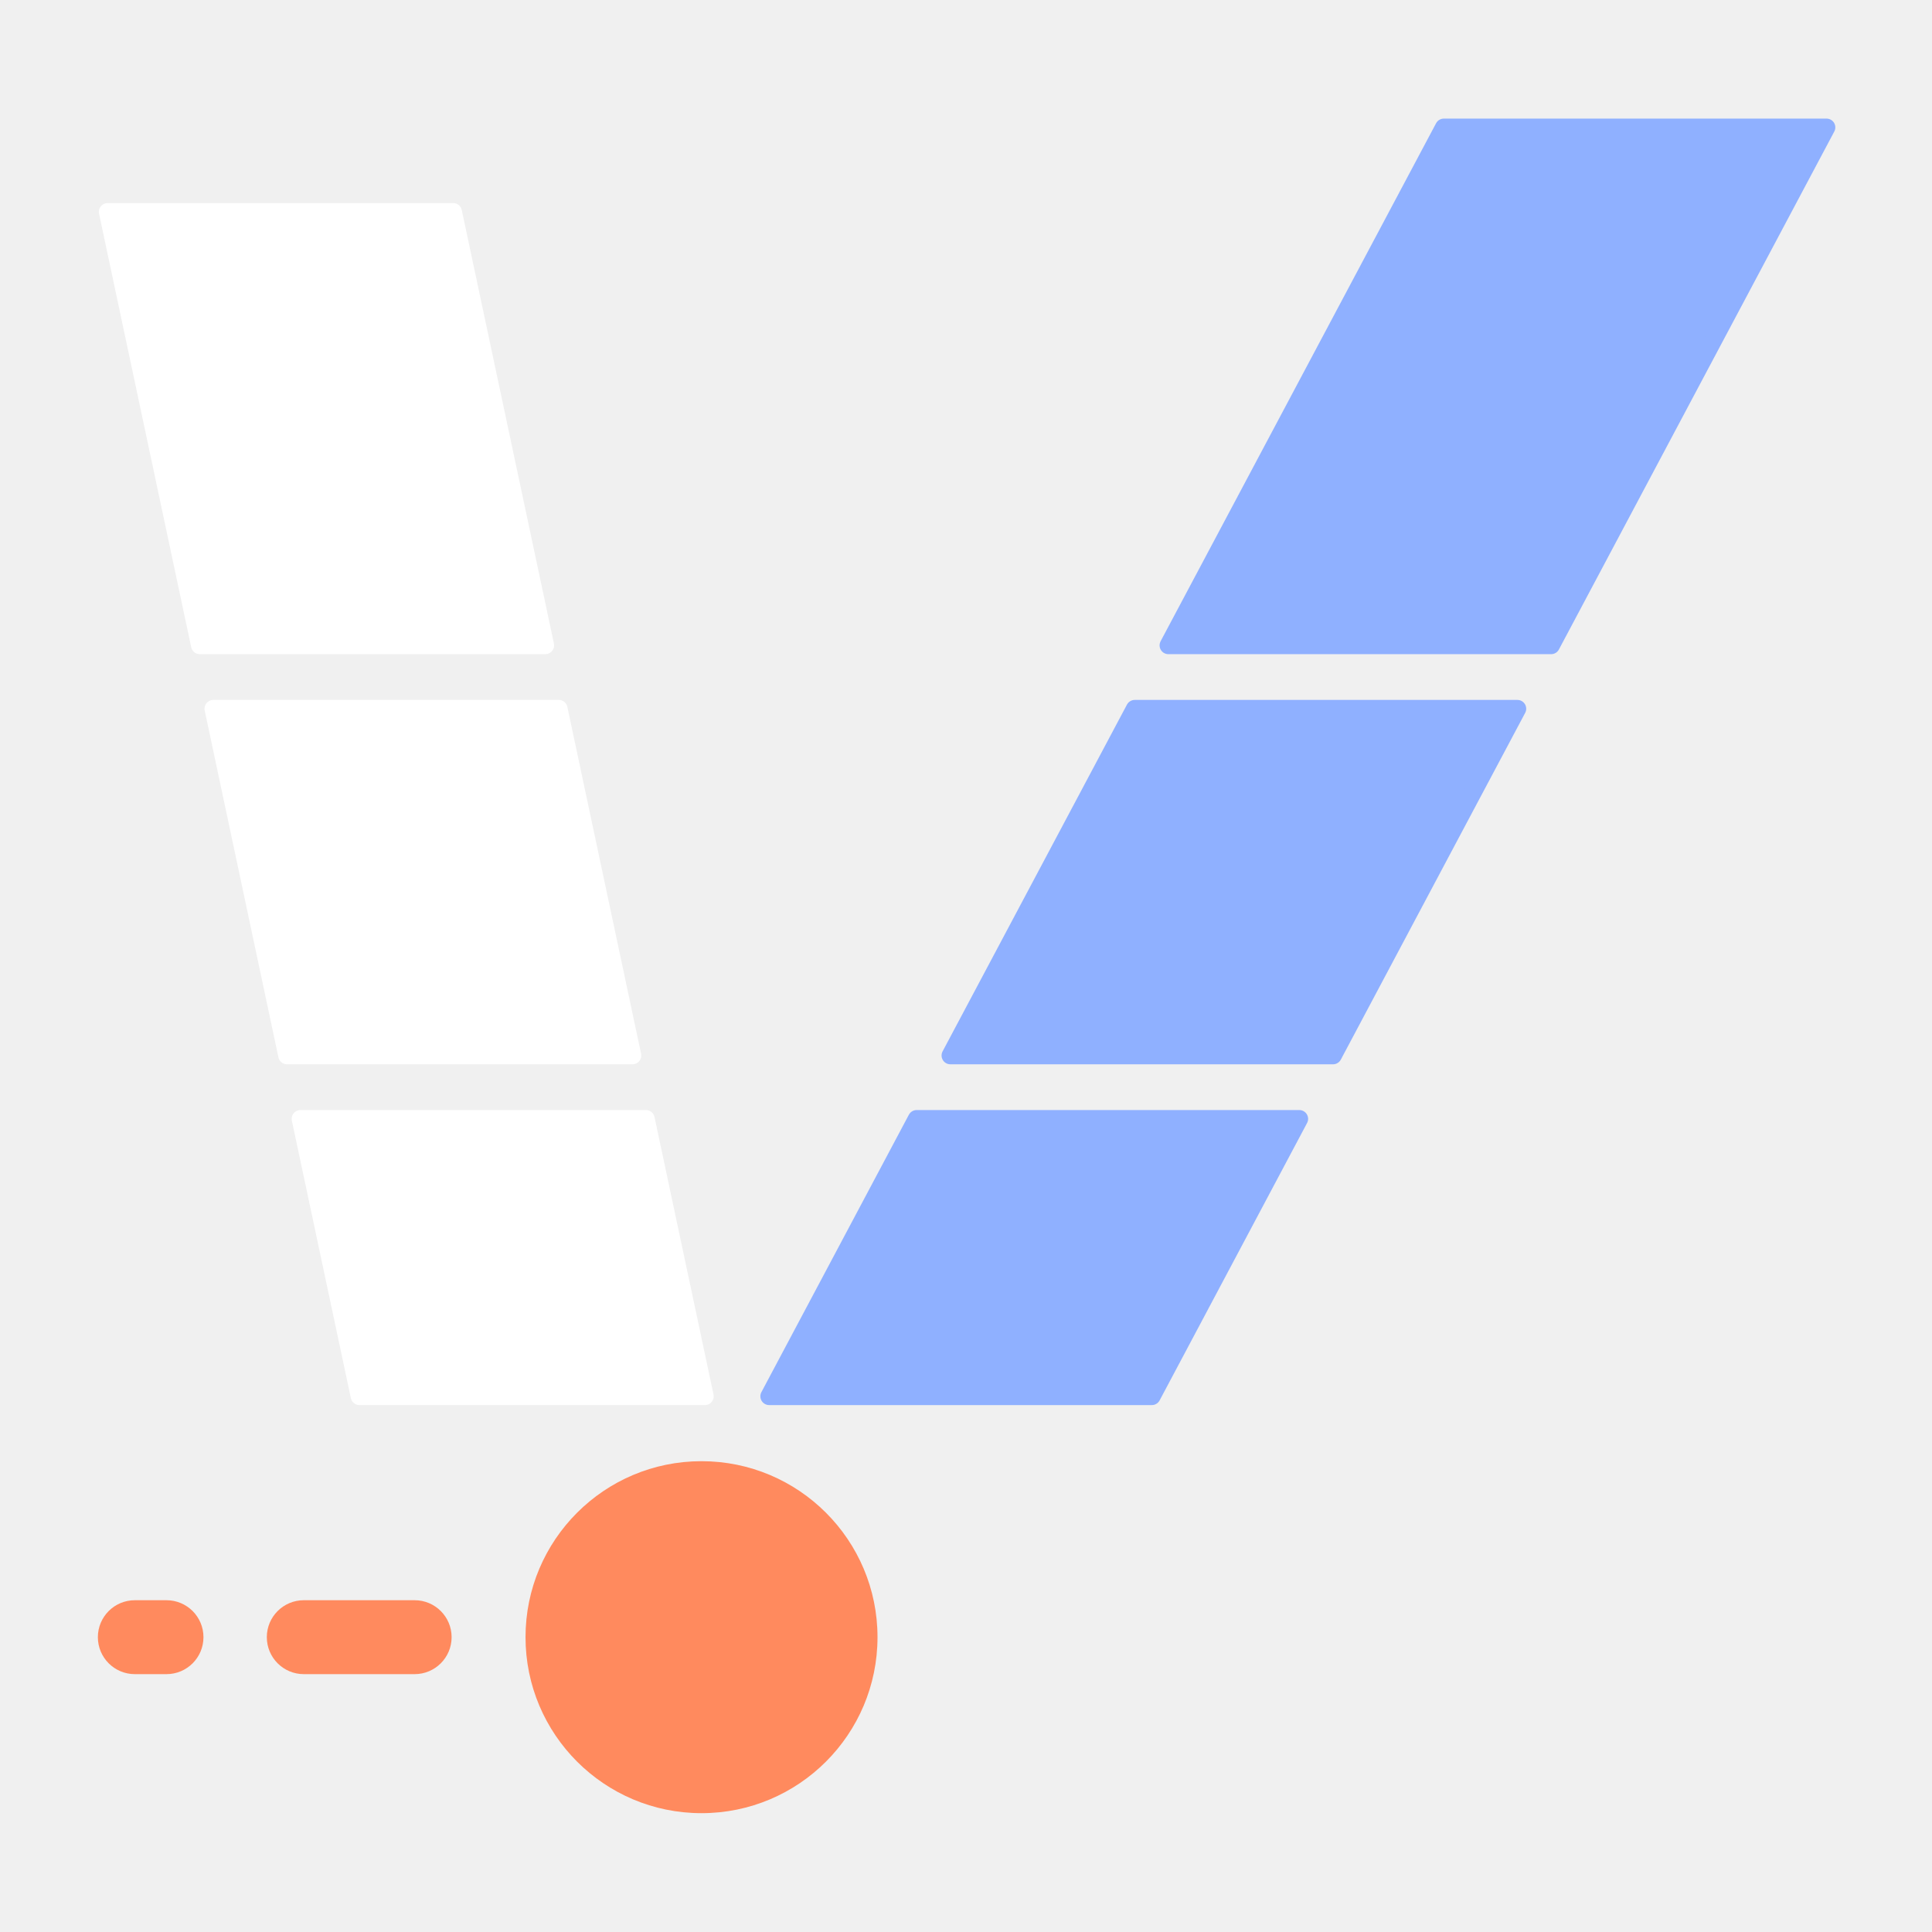
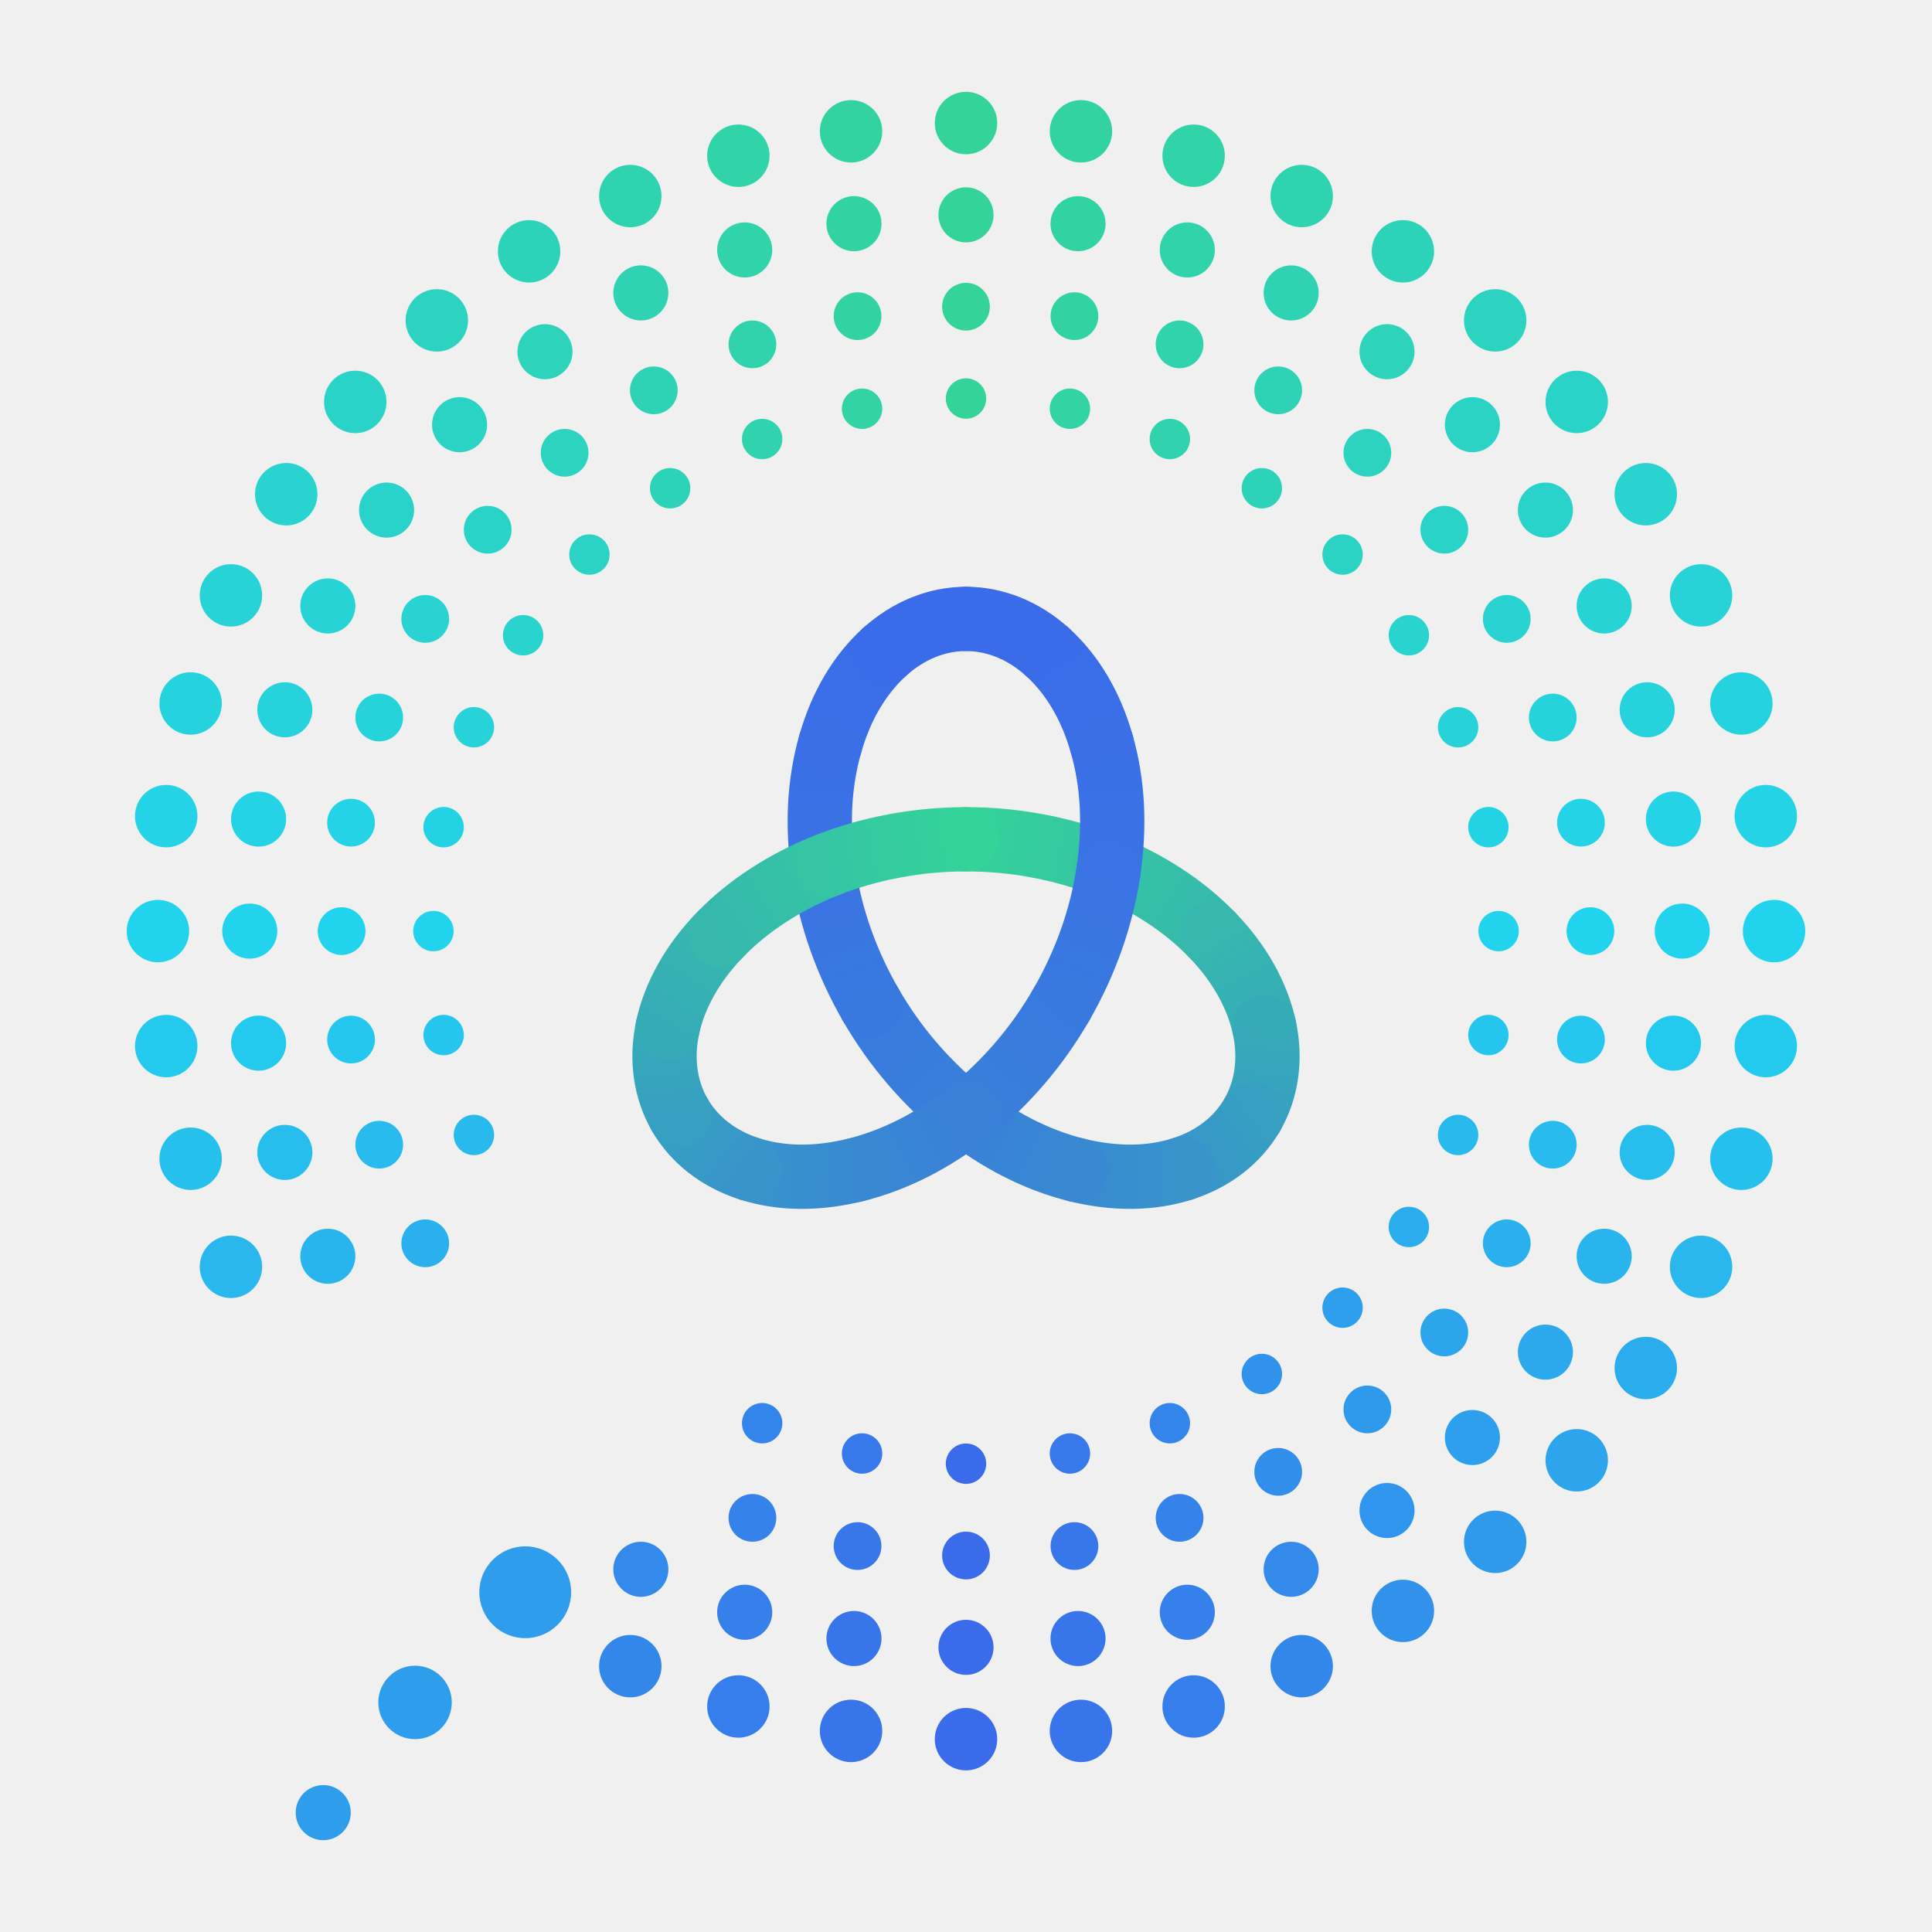
- <svg xmlns="http://www.w3.org/2000/svg" width="1000" height="1000" viewBox="0 0 1000 1000" role="img" aria-label="VereinsFlow">
-   <g transform="translate(-98.48 255.41) scale(3.6437)">
-     <rect x="64.93" y="157.22" width="26.25" height="10.50" rx="5.25" fill="#FF8A5E" />
-     <rect x="40.93" y="157.22" width="15.00" height="10.50" rx="5.25" fill="#FF8A5E" />
-     <path d="M42.32 -40.00 L91.40 -40.00 L104.49 21.58 L55.41 21.58 Z" fill="#FFFFFF" stroke="#FFFFFF" stroke-width="2.5" stroke-linejoin="round" />
-     <path d="M57.33 30.58 L106.40 30.58 L116.87 79.84 L67.80 79.84 Z" fill="#FFFFFF" stroke="#FFFFFF" stroke-width="2.5" stroke-linejoin="round" />
-     <path d="M69.71 88.84 L118.78 88.84 L127.16 128.25 L78.09 128.25 Z" fill="#FFFFFF" stroke="#FFFFFF" stroke-width="2.5" stroke-linejoin="round" />
-     <path d="M286.49 -52.00 L232.13 -52.00 L193.00 21.58 L247.37 21.58 Z" fill="#8FB0FF" stroke="#8FB0FF" stroke-width="2.5" stroke-linejoin="round" />
-     <path d="M242.58 30.58 L188.22 30.58 L162.03 79.84 L216.39 79.84 Z" fill="#8FB0FF" stroke="#8FB0FF" stroke-width="2.5" stroke-linejoin="round" />
-     <path d="M211.60 88.84 L157.24 88.84 L136.29 128.25 L190.65 128.25 Z" fill="#8FB0FF" stroke="#8FB0FF" stroke-width="2.5" stroke-linejoin="round" />
-     <circle cx="126.68" cy="162.47" r="25.00" fill="#FF8A5E" />
+ <svg xmlns="http://www.w3.org/2000/svg" width="210.4" height="210.4" viewBox="0 0 210.4 210.4" role="img" aria-label="VereinsFlow">
+   <defs>
+     <linearGradient id="vfzweissk0" gradientUnits="userSpaceOnUse" x1="105.2" y1="91.4" x2="120.31" y2="94.21">
+       <stop offset="0" stop-color="#34D399" />
+       <stop offset="1" stop-color="#35C5A4" />
+     </linearGradient>
+     <linearGradient id="vfzweissk1" gradientUnits="userSpaceOnUse" x1="120.31" y1="94.21" x2="131.98" y2="101.79">
+       <stop offset="0" stop-color="#35C5A4" />
+       <stop offset="1" stop-color="#36B8AE" />
+     </linearGradient>
+     <linearGradient id="vfzweissk2" gradientUnits="userSpaceOnUse" x1="131.98" y1="101.79" x2="137.69" y2="111.89">
+       <stop offset="0" stop-color="#36B8AE" />
+       <stop offset="1" stop-color="#36ABB8" />
+     </linearGradient>
+     <linearGradient id="vfzweissk3" gradientUnits="userSpaceOnUse" x1="137.69" y1="111.89" x2="136.38" y2="121.4">
+       <stop offset="0" stop-color="#36ABB8" />
+       <stop offset="1" stop-color="#379FC2" />
+     </linearGradient>
+     <linearGradient id="vfzweissk4" gradientUnits="userSpaceOnUse" x1="136.38" y1="121.4" x2="128.79" y2="127.29">
+       <stop offset="0" stop-color="#379FC2" />
+       <stop offset="1" stop-color="#3894CA" />
+     </linearGradient>
+     <linearGradient id="vfzweissk5" gradientUnits="userSpaceOnUse" x1="128.79" y1="127.29" x2="117.2" y2="127.4">
+       <stop offset="0" stop-color="#3894CA" />
+       <stop offset="1" stop-color="#3889D2" />
+     </linearGradient>
+     <linearGradient id="vfzweissk6" gradientUnits="userSpaceOnUse" x1="117.2" y1="127.4" x2="104.79" y2="121.08">
+       <stop offset="0" stop-color="#3889D2" />
+       <stop offset="1" stop-color="#3980D9" />
+     </linearGradient>
+     <linearGradient id="vfzweissk7" gradientUnits="userSpaceOnUse" x1="104.79" y1="121.08" x2="94.81" y2="109.4">
+       <stop offset="0" stop-color="#3980D9" />
+       <stop offset="1" stop-color="#3979DF" />
+     </linearGradient>
+     <linearGradient id="vfzweissk8" gradientUnits="userSpaceOnUse" x1="94.81" y1="109.4" x2="89.69" y2="94.91">
+       <stop offset="0" stop-color="#3979DF" />
+       <stop offset="1" stop-color="#3A73E4" />
+     </linearGradient>
+     <linearGradient id="vfzweissk9" gradientUnits="userSpaceOnUse" x1="89.69" y1="94.91" x2="90.42" y2="81.01">
+       <stop offset="0" stop-color="#3A73E4" />
+       <stop offset="1" stop-color="#3A6FE7" />
+     </linearGradient>
+     <linearGradient id="vfzweissk10" gradientUnits="userSpaceOnUse" x1="90.42" y1="81.01" x2="96.31" y2="71.02">
+       <stop offset="0" stop-color="#3A6FE7" />
+       <stop offset="1" stop-color="#3A6CE9" />
+     </linearGradient>
+     <linearGradient id="vfzweissk11" gradientUnits="userSpaceOnUse" x1="96.31" y1="71.02" x2="105.2" y2="67.4">
+       <stop offset="0" stop-color="#3A6CE9" />
+       <stop offset="1" stop-color="#3A6BEA" />
+     </linearGradient>
+     <linearGradient id="vfzweissk12" gradientUnits="userSpaceOnUse" x1="105.2" y1="67.4" x2="114.09" y2="71.02">
+       <stop offset="0" stop-color="#3A6BEA" />
+       <stop offset="1" stop-color="#3A6CE9" />
+     </linearGradient>
+     <linearGradient id="vfzweissk13" gradientUnits="userSpaceOnUse" x1="114.09" y1="71.02" x2="119.98" y2="81.01">
+       <stop offset="0" stop-color="#3A6CE9" />
+       <stop offset="1" stop-color="#3A6FE7" />
+     </linearGradient>
+     <linearGradient id="vfzweissk14" gradientUnits="userSpaceOnUse" x1="119.98" y1="81.01" x2="120.71" y2="94.91">
+       <stop offset="0" stop-color="#3A6FE7" />
+       <stop offset="1" stop-color="#3A73E4" />
+     </linearGradient>
+     <linearGradient id="vfzweissk15" gradientUnits="userSpaceOnUse" x1="120.71" y1="94.91" x2="115.59" y2="109.4">
+       <stop offset="0" stop-color="#3A73E4" />
+       <stop offset="1" stop-color="#3979DF" />
+     </linearGradient>
+     <linearGradient id="vfzweissk16" gradientUnits="userSpaceOnUse" x1="115.59" y1="109.4" x2="105.61" y2="121.08">
+       <stop offset="0" stop-color="#3979DF" />
+       <stop offset="1" stop-color="#3980D9" />
+     </linearGradient>
+     <linearGradient id="vfzweissk17" gradientUnits="userSpaceOnUse" x1="105.61" y1="121.08" x2="93.2" y2="127.4">
+       <stop offset="0" stop-color="#3980D9" />
+       <stop offset="1" stop-color="#3889D2" />
+     </linearGradient>
+     <linearGradient id="vfzweissk18" gradientUnits="userSpaceOnUse" x1="93.2" y1="127.4" x2="81.61" y2="127.29">
+       <stop offset="0" stop-color="#3889D2" />
+       <stop offset="1" stop-color="#3894CA" />
+     </linearGradient>
+     <linearGradient id="vfzweissk19" gradientUnits="userSpaceOnUse" x1="81.61" y1="127.29" x2="74.02" y2="121.4">
+       <stop offset="0" stop-color="#3894CA" />
+       <stop offset="1" stop-color="#379FC2" />
+     </linearGradient>
+     <linearGradient id="vfzweissk20" gradientUnits="userSpaceOnUse" x1="74.02" y1="121.4" x2="72.71" y2="111.89">
+       <stop offset="0" stop-color="#379FC2" />
+       <stop offset="1" stop-color="#36ABB8" />
+     </linearGradient>
+     <linearGradient id="vfzweissk21" gradientUnits="userSpaceOnUse" x1="72.71" y1="111.89" x2="78.42" y2="101.79">
+       <stop offset="0" stop-color="#36ABB8" />
+       <stop offset="1" stop-color="#36B8AE" />
+     </linearGradient>
+     <linearGradient id="vfzweissk22" gradientUnits="userSpaceOnUse" x1="78.42" y1="101.79" x2="90.09" y2="94.21">
+       <stop offset="0" stop-color="#36B8AE" />
+       <stop offset="1" stop-color="#35C5A4" />
+     </linearGradient>
+     <linearGradient id="vfzweissk23" gradientUnits="userSpaceOnUse" x1="90.09" y1="94.21" x2="105.2" y2="91.4">
+       <stop offset="0" stop-color="#35C5A4" />
+       <stop offset="1" stop-color="#34D399" />
+     </linearGradient>
+   </defs>
+   <circle cx="105.2" cy="13.4" r="3.4" fill="#34D399" />
+   <circle cx="117.72" cy="14.3" r="3.4" fill="#32D3A1" />
+   <circle cx="129.99" cy="16.96" r="3.4" fill="#31D3A8" />
+   <circle cx="141.76" cy="21.35" r="3.4" fill="#2FD3B0" />
+   <circle cx="152.78" cy="27.37" r="3.4" fill="#2DD3B8" />
+   <circle cx="162.83" cy="34.89" r="3.4" fill="#2CD3C0" />
+   <circle cx="171.71" cy="43.77" r="3.4" fill="#2AD3C7" />
+   <circle cx="179.23" cy="53.82" r="3.4" fill="#29D3CF" />
+   <circle cx="185.25" cy="64.84" r="3.4" fill="#27D3D7" />
+   <circle cx="189.64" cy="76.61" r="3.4" fill="#25D3DF" />
+   <circle cx="192.3" cy="88.88" r="3.4" fill="#24D3E6" />
+   <circle cx="193.2" cy="101.4" r="3.4" fill="#22D3EE" />
+   <circle cx="192.3" cy="113.92" r="3.4" fill="#24CAEE" />
+   <circle cx="189.64" cy="126.19" r="3.4" fill="#26C0ED" />
+   <circle cx="185.25" cy="137.96" r="3.4" fill="#29B7ED" />
+   <circle cx="179.23" cy="148.98" r="3.4" fill="#2BADED" />
+   <circle cx="171.71" cy="159.03" r="3.4" fill="#2DA4EC" />
+   <circle cx="162.83" cy="167.91" r="3.4" fill="#2F9AEC" />
+   <circle cx="152.78" cy="175.43" r="3.4" fill="#3191EB" />
+   <circle cx="141.76" cy="181.45" r="3.4" fill="#3387EB" />
+   <circle cx="129.99" cy="185.84" r="3.4" fill="#367EEB" />
+   <circle cx="117.72" cy="188.5" r="3.4" fill="#3874EA" />
+   <circle cx="105.2" cy="189.4" r="3.4" fill="#3A6BEA" />
+   <circle cx="92.68" cy="188.5" r="3.4" fill="#3874EA" />
+   <circle cx="80.41" cy="185.84" r="3.4" fill="#367EEB" />
+   <circle cx="68.64" cy="181.45" r="3.4" fill="#3387EB" />
+   <circle cx="25.15" cy="137.96" r="3.4" fill="#29B7ED" />
+   <circle cx="20.76" cy="126.19" r="3.4" fill="#26C0ED" />
+   <circle cx="18.1" cy="113.92" r="3.4" fill="#24CAEE" />
+   <circle cx="17.2" cy="101.4" r="3.4" fill="#22D3EE" />
+   <circle cx="18.1" cy="88.88" r="3.4" fill="#24D3E6" />
+   <circle cx="20.76" cy="76.61" r="3.4" fill="#25D3DF" />
+   <circle cx="25.15" cy="64.84" r="3.4" fill="#27D3D7" />
+   <circle cx="31.17" cy="53.82" r="3.4" fill="#29D3CF" />
+   <circle cx="38.69" cy="43.77" r="3.4" fill="#2AD3C7" />
+   <circle cx="47.57" cy="34.89" r="3.4" fill="#2CD3C0" />
+   <circle cx="57.62" cy="27.37" r="3.4" fill="#2DD3B8" />
+   <circle cx="68.64" cy="21.35" r="3.4" fill="#2FD3B0" />
+   <circle cx="80.41" cy="16.96" r="3.4" fill="#31D3A8" />
+   <circle cx="92.68" cy="14.3" r="3.4" fill="#32D3A1" />
+   <circle cx="105.2" cy="23.4" r="3" fill="#34D399" />
+   <circle cx="117.4" cy="24.36" r="3" fill="#32D3A2" />
+   <circle cx="129.3" cy="27.22" r="3" fill="#30D3AA" />
+   <circle cx="140.61" cy="31.9" r="3" fill="#2FD3B3" />
+   <circle cx="151.05" cy="38.3" r="3" fill="#2DD3BB" />
+   <circle cx="160.35" cy="46.25" r="3" fill="#2BD3C4" />
+   <circle cx="168.3" cy="55.55" r="3" fill="#29D3CC" />
+   <circle cx="174.7" cy="65.99" r="3" fill="#27D3D5" />
+   <circle cx="179.38" cy="77.3" r="3" fill="#26D3DD" />
+   <circle cx="182.24" cy="89.2" r="3" fill="#24D3E6" />
+   <circle cx="183.2" cy="101.4" r="3" fill="#22D3EE" />
+   <circle cx="182.24" cy="113.6" r="3" fill="#24C9EE" />
+   <circle cx="179.38" cy="125.5" r="3" fill="#27BEED" />
+   <circle cx="174.7" cy="136.81" r="3" fill="#29B4ED" />
+   <circle cx="168.3" cy="147.25" r="3" fill="#2CA9EC" />
+   <circle cx="160.35" cy="156.55" r="3" fill="#2E9FEC" />
+   <circle cx="151.05" cy="164.5" r="3" fill="#3095EC" />
+   <circle cx="140.61" cy="170.9" r="3" fill="#338AEB" />
+   <circle cx="129.3" cy="175.58" r="3" fill="#3580EB" />
+   <circle cx="117.4" cy="178.44" r="3" fill="#3875EA" />
+   <circle cx="105.2" cy="179.4" r="3" fill="#3A6BEA" />
+   <circle cx="93" cy="178.44" r="3" fill="#3875EA" />
+   <circle cx="81.1" cy="175.58" r="3" fill="#3580EB" />
+   <circle cx="69.79" cy="170.9" r="3" fill="#338AEB" />
+   <circle cx="35.7" cy="136.81" r="3" fill="#29B4ED" />
+   <circle cx="31.02" cy="125.5" r="3" fill="#27BEED" />
+   <circle cx="28.16" cy="113.6" r="3" fill="#24C9EE" />
+   <circle cx="27.2" cy="101.4" r="3" fill="#22D3EE" />
+   <circle cx="28.16" cy="89.2" r="3" fill="#24D3E6" />
+   <circle cx="31.02" cy="77.3" r="3" fill="#26D3DD" />
+   <circle cx="35.7" cy="65.99" r="3" fill="#27D3D5" />
+   <circle cx="42.1" cy="55.55" r="3" fill="#29D3CC" />
+   <circle cx="50.05" cy="46.25" r="3" fill="#2BD3C4" />
+   <circle cx="59.35" cy="38.3" r="3" fill="#2DD3BB" />
+   <circle cx="69.79" cy="31.9" r="3" fill="#2FD3B3" />
+   <circle cx="81.1" cy="27.22" r="3" fill="#30D3AA" />
+   <circle cx="93" cy="24.36" r="3" fill="#32D3A2" />
+   <circle cx="105.2" cy="33.4" r="2.6" fill="#34D399" />
+   <circle cx="117.01" cy="34.43" r="2.6" fill="#32D3A2" />
+   <circle cx="128.46" cy="37.5" r="2.6" fill="#30D3AC" />
+   <circle cx="139.2" cy="42.51" r="2.6" fill="#2ED3B5" />
+   <circle cx="148.91" cy="49.31" r="2.6" fill="#2CD3BF" />
+   <circle cx="157.29" cy="57.69" r="2.6" fill="#2AD3C8" />
+   <circle cx="164.09" cy="67.4" r="2.6" fill="#28D3D2" />
+   <circle cx="169.1" cy="78.14" r="2.6" fill="#26D3DB" />
+   <circle cx="172.17" cy="89.59" r="2.6" fill="#24D3E5" />
+   <circle cx="173.2" cy="101.4" r="2.6" fill="#22D3EE" />
+   <circle cx="172.17" cy="113.21" r="2.6" fill="#25C7EE" />
+   <circle cx="169.1" cy="124.66" r="2.6" fill="#27BCED" />
+   <circle cx="164.09" cy="135.4" r="2.6" fill="#2AB0ED" />
+   <circle cx="157.29" cy="145.11" r="2.6" fill="#2DA5EC" />
+   <circle cx="148.91" cy="153.49" r="2.6" fill="#2F99EC" />
+   <circle cx="139.2" cy="160.29" r="2.6" fill="#328EEB" />
+   <circle cx="128.46" cy="165.3" r="2.6" fill="#3582EB" />
+   <circle cx="117.01" cy="168.37" r="2.6" fill="#3777EA" />
+   <circle cx="105.2" cy="169.4" r="2.6" fill="#3A6BEA" />
+   <circle cx="93.39" cy="168.37" r="2.6" fill="#3777EA" />
+   <circle cx="81.94" cy="165.3" r="2.6" fill="#3582EB" />
+   <circle cx="46.31" cy="135.4" r="2.6" fill="#2AB0ED" />
+   <circle cx="41.3" cy="124.66" r="2.6" fill="#27BCED" />
+   <circle cx="38.23" cy="113.21" r="2.6" fill="#25C7EE" />
+   <circle cx="37.2" cy="101.4" r="2.6" fill="#22D3EE" />
+   <circle cx="38.23" cy="89.59" r="2.6" fill="#24D3E5" />
+   <circle cx="41.3" cy="78.14" r="2.6" fill="#26D3DB" />
+   <circle cx="46.31" cy="67.4" r="2.6" fill="#28D3D2" />
+   <circle cx="53.11" cy="57.69" r="2.6" fill="#2AD3C8" />
+   <circle cx="61.49" cy="49.31" r="2.6" fill="#2CD3BF" />
+   <circle cx="71.2" cy="42.51" r="2.6" fill="#2ED3B5" />
+   <circle cx="81.94" cy="37.5" r="2.6" fill="#30D3AC" />
+   <circle cx="93.39" cy="34.43" r="2.6" fill="#32D3A2" />
+   <circle cx="105.2" cy="43.4" r="2.2" fill="#34D399" />
+   <circle cx="116.52" cy="44.51" r="2.2" fill="#32D3A4" />
+   <circle cx="127.4" cy="47.81" r="2.2" fill="#30D3AE" />
+   <circle cx="137.42" cy="53.17" r="2.2" fill="#2DD3B9" />
+   <circle cx="146.21" cy="60.39" r="2.2" fill="#2BD3C4" />
+   <circle cx="153.43" cy="69.18" r="2.2" fill="#29D3CE" />
+   <circle cx="158.79" cy="79.2" r="2.2" fill="#27D3D9" />
+   <circle cx="162.09" cy="90.08" r="2.2" fill="#24D3E3" />
+   <circle cx="163.2" cy="101.4" r="2.2" fill="#22D3EE" />
+   <circle cx="162.09" cy="112.72" r="2.2" fill="#25C6EE" />
+   <circle cx="158.79" cy="123.6" r="2.2" fill="#28B9ED" />
+   <circle cx="153.43" cy="133.62" r="2.2" fill="#2BACED" />
+   <circle cx="146.21" cy="142.41" r="2.2" fill="#2E9FEC" />
+   <circle cx="137.42" cy="149.63" r="2.2" fill="#3192EC" />
+   <circle cx="127.4" cy="154.99" r="2.2" fill="#3485EB" />
+   <circle cx="116.52" cy="158.29" r="2.2" fill="#3778EB" />
+   <circle cx="105.2" cy="159.4" r="2.2" fill="#3A6BEA" />
+   <circle cx="93.88" cy="158.29" r="2.2" fill="#3778EB" />
+   <circle cx="83" cy="154.99" r="2.2" fill="#3485EB" />
+   <circle cx="51.61" cy="123.6" r="2.2" fill="#28B9ED" />
+   <circle cx="48.31" cy="112.72" r="2.2" fill="#25C6EE" />
+   <circle cx="47.2" cy="101.4" r="2.2" fill="#22D3EE" />
+   <circle cx="48.31" cy="90.08" r="2.2" fill="#24D3E3" />
+   <circle cx="51.61" cy="79.2" r="2.2" fill="#27D3D9" />
+   <circle cx="56.97" cy="69.18" r="2.2" fill="#29D3CE" />
+   <circle cx="64.19" cy="60.39" r="2.2" fill="#2BD3C4" />
+   <circle cx="72.98" cy="53.17" r="2.2" fill="#2DD3B9" />
+   <circle cx="83" cy="47.81" r="2.2" fill="#30D3AE" />
+   <circle cx="93.88" cy="44.51" r="2.2" fill="#32D3A4" />
+   <circle cx="57.2" cy="173.4" r="5" fill="#2E9DEC" />
+   <circle cx="45.2" cy="185.4" r="4" fill="#2E9DEC" />
+   <circle cx="35.2" cy="197.4" r="3" fill="#2E9DEC" />
+   <g fill="none" stroke-width="7" stroke-linecap="round" stroke-linejoin="round">
+     <path d="M105.2 91.4C107.82 91.4 110.44 91.64 112.98 92.12C115.52 92.59 117.99 93.29 120.31 94.21" stroke="url(#vfzweissk0)" />
+     <path d="M120.31 94.21C122.63 95.12 124.8 96.24 126.76 97.52C128.73 98.8 130.48 100.24 131.98 101.79" stroke="url(#vfzweissk1)" />
+     <path d="M131.98 101.79C133.49 103.34 134.73 105 135.69 106.71C136.64 108.41 137.32 110.16 137.69 111.89" stroke="url(#vfzweissk2)" />
+     <path d="M137.69 111.89C138.06 113.61 138.13 115.31 137.9 116.92C137.68 118.52 137.16 120.04 136.38 121.4" stroke="url(#vfzweissk3)" />
+     <path d="M136.38 121.4C135.59 122.76 134.54 123.97 133.26 124.96C131.98 125.96 130.47 126.75 128.79 127.29" stroke="url(#vfzweissk4)" />
+     <path d="M128.79 127.29C127.11 127.83 125.26 128.13 123.31 128.15C121.35 128.17 119.29 127.92 117.2 127.4" stroke="url(#vfzweissk5)" />
+     <path d="M117.2 127.4C115.11 126.88 112.98 126.08 110.89 125.02C108.79 123.95 106.74 122.63 104.79 121.08" stroke="url(#vfzweissk6)" />
+     <path d="M104.79 121.08C102.84 119.53 101 117.74 99.32 115.78C97.63 113.81 96.12 111.67 94.81 109.4" stroke="url(#vfzweissk7)" />
+     <path d="M94.81 109.4C93.5 107.13 92.4 104.74 91.54 102.31C90.68 99.87 90.06 97.38 89.69 94.91" stroke="url(#vfzweissk8)" />
+     <path d="M89.69 94.91C89.32 92.45 89.2 90.01 89.32 87.67C89.45 85.33 89.82 83.08 90.42 81.01" stroke="url(#vfzweissk9)" />
+     <path d="M90.42 81.01C91.01 78.93 91.82 77.02 92.82 75.34C93.82 73.66 95 72.21 96.31 71.02" stroke="url(#vfzweissk10)" />
+     <path d="M96.31 71.02C97.61 69.84 99.05 68.93 100.55 68.32C102.06 67.71 103.63 67.4 105.2 67.4" stroke="url(#vfzweissk11)" />
+     <path d="M105.2 67.4C106.77 67.4 108.34 67.71 109.85 68.32C111.35 68.93 112.79 69.84 114.09 71.02" stroke="url(#vfzweissk12)" />
+     <path d="M114.09 71.02C115.4 72.21 116.58 73.66 117.58 75.34C118.58 77.02 119.39 78.93 119.98 81.01" stroke="url(#vfzweissk13)" />
+     <path d="M119.98 81.01C120.58 83.08 120.95 85.33 121.08 87.67C121.2 90.01 121.08 92.45 120.71 94.91" stroke="url(#vfzweissk14)" />
+     <path d="M120.71 94.91C120.34 97.38 119.72 99.87 118.86 102.31C118 104.74 116.9 107.13 115.59 109.4" stroke="url(#vfzweissk15)" />
+     <path d="M115.59 109.4C114.28 111.67 112.77 113.81 111.08 115.78C109.4 117.74 107.56 119.53 105.61 121.08" stroke="url(#vfzweissk16)" />
+     <path d="M105.61 121.08C103.66 122.63 101.61 123.95 99.51 125.02C97.42 126.08 95.29 126.88 93.2 127.4" stroke="url(#vfzweissk17)" />
+     <path d="M93.2 127.4C91.11 127.92 89.05 128.17 87.09 128.15C85.14 128.13 83.29 127.83 81.61 127.29" stroke="url(#vfzweissk18)" />
+     <path d="M81.61 127.29C79.93 126.75 78.42 125.96 77.14 124.96C75.86 123.97 74.81 122.76 74.02 121.4" stroke="url(#vfzweissk19)" />
+     <path d="M74.02 121.4C73.24 120.04 72.72 118.52 72.5 116.92C72.27 115.31 72.34 113.61 72.71 111.89" stroke="url(#vfzweissk20)" />
+     <path d="M72.71 111.89C73.08 110.16 73.76 108.41 74.71 106.71C75.67 105 76.91 103.34 78.42 101.79" stroke="url(#vfzweissk21)" />
+     <path d="M78.42 101.79C79.92 100.24 81.67 98.8 83.64 97.52C85.6 96.24 87.77 95.12 90.09 94.21" stroke="url(#vfzweissk22)" />
+     <path d="M90.09 94.21C92.41 93.29 94.88 92.59 97.42 92.12C99.96 91.64 102.58 91.4 105.2 91.4" stroke="url(#vfzweissk23)" />
  </g>
</svg>
